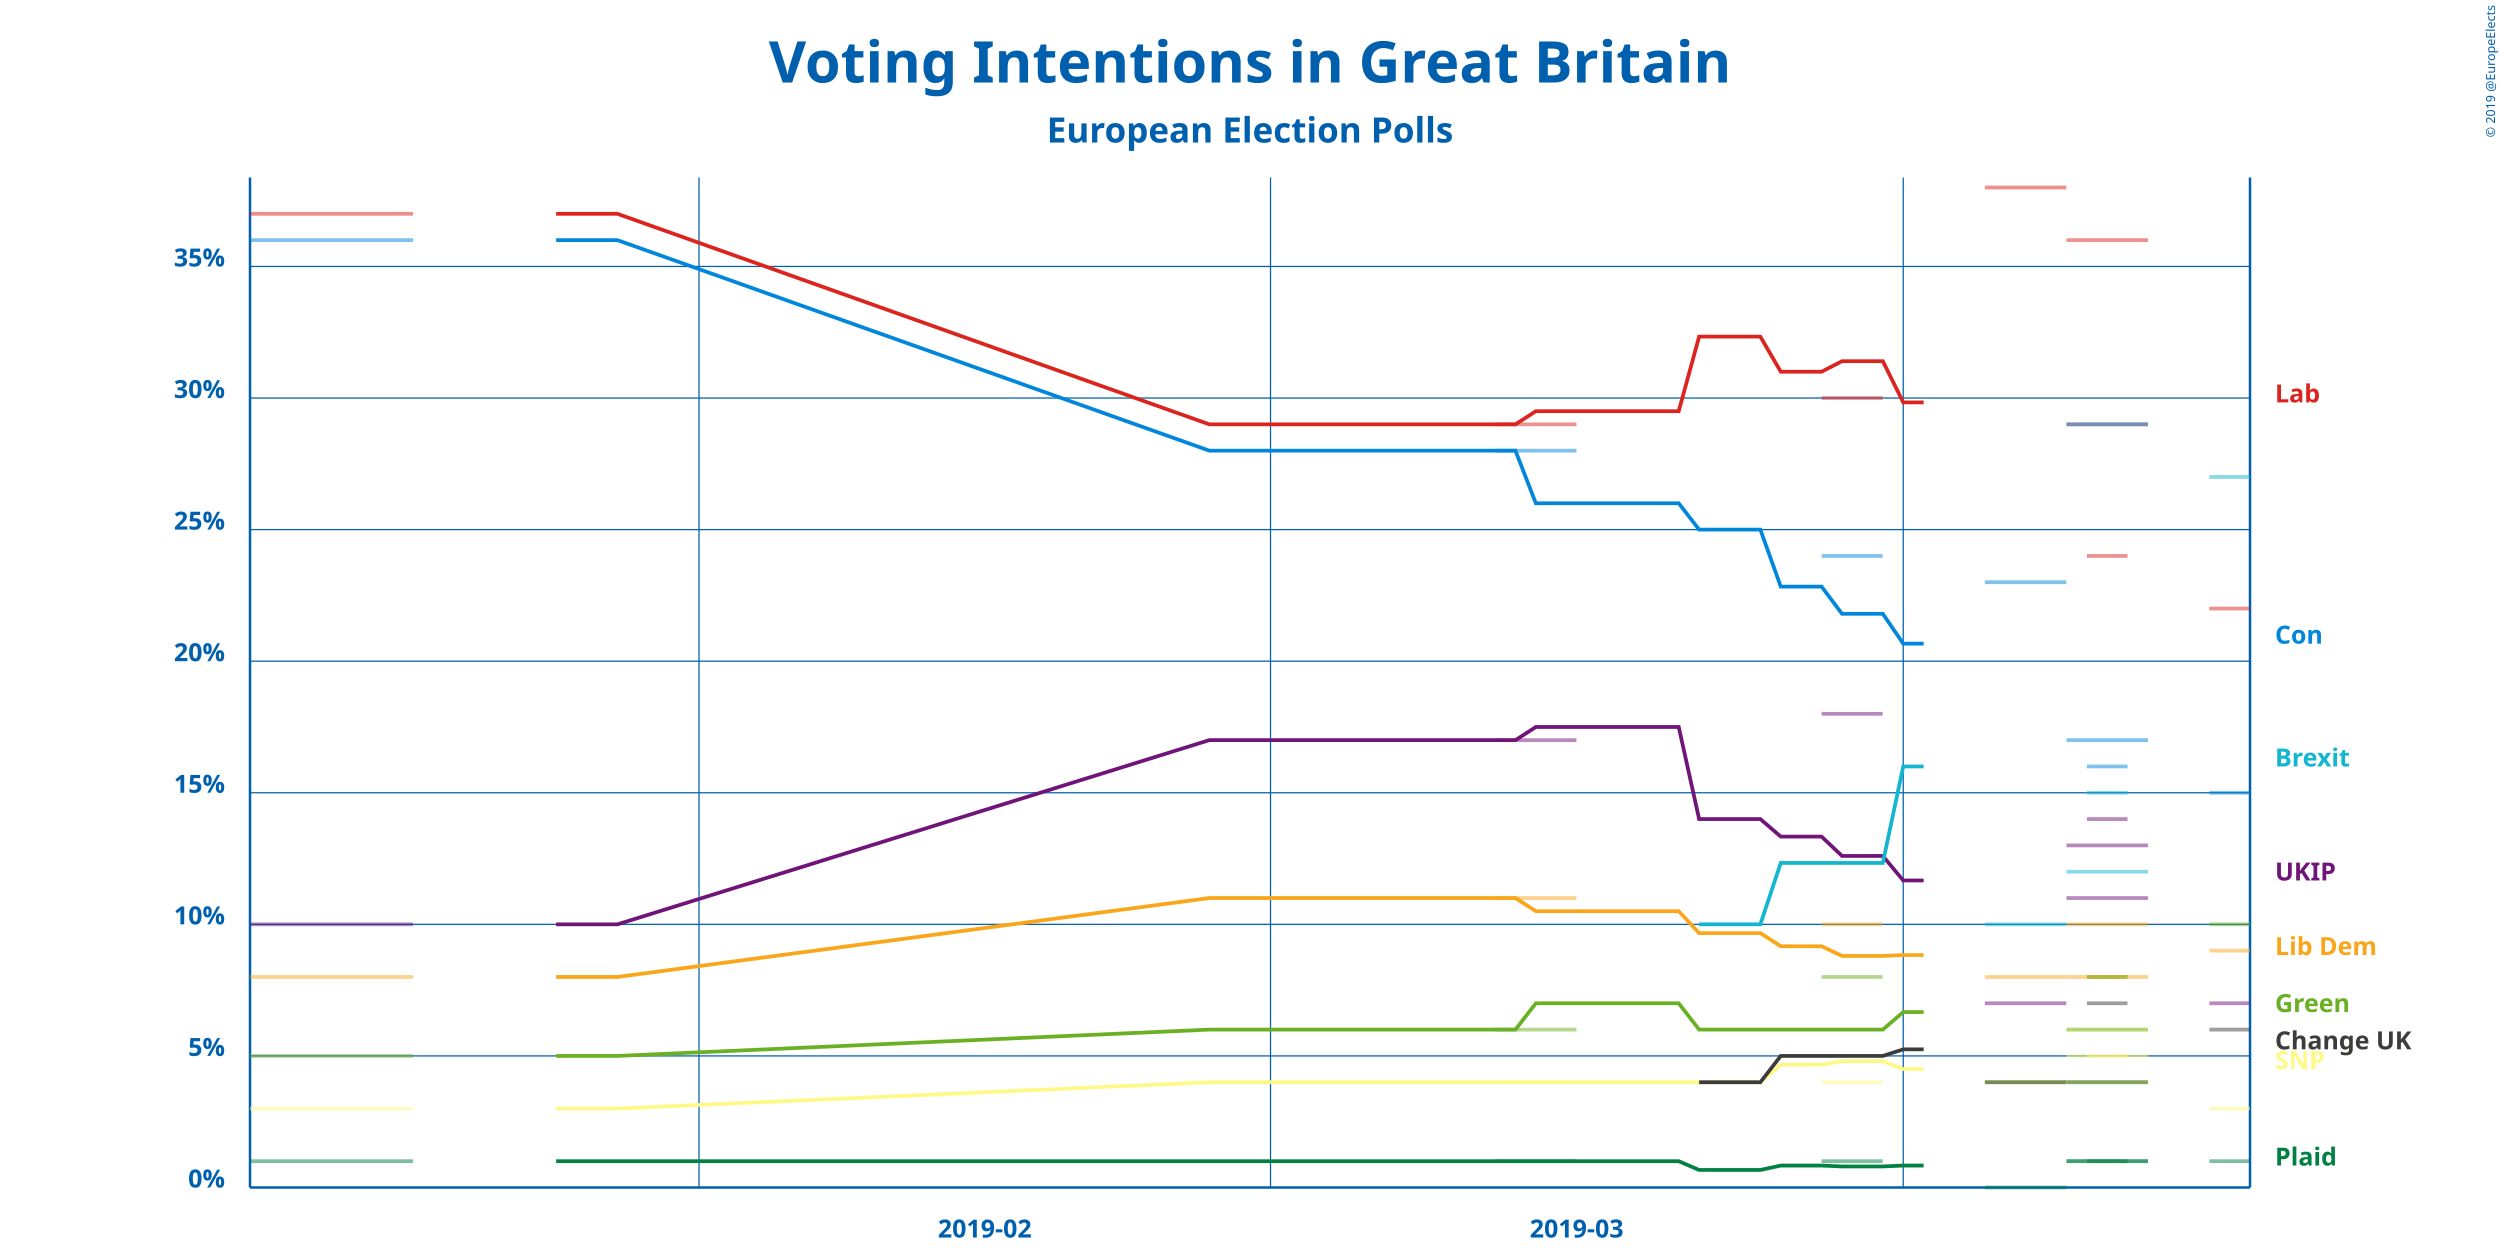
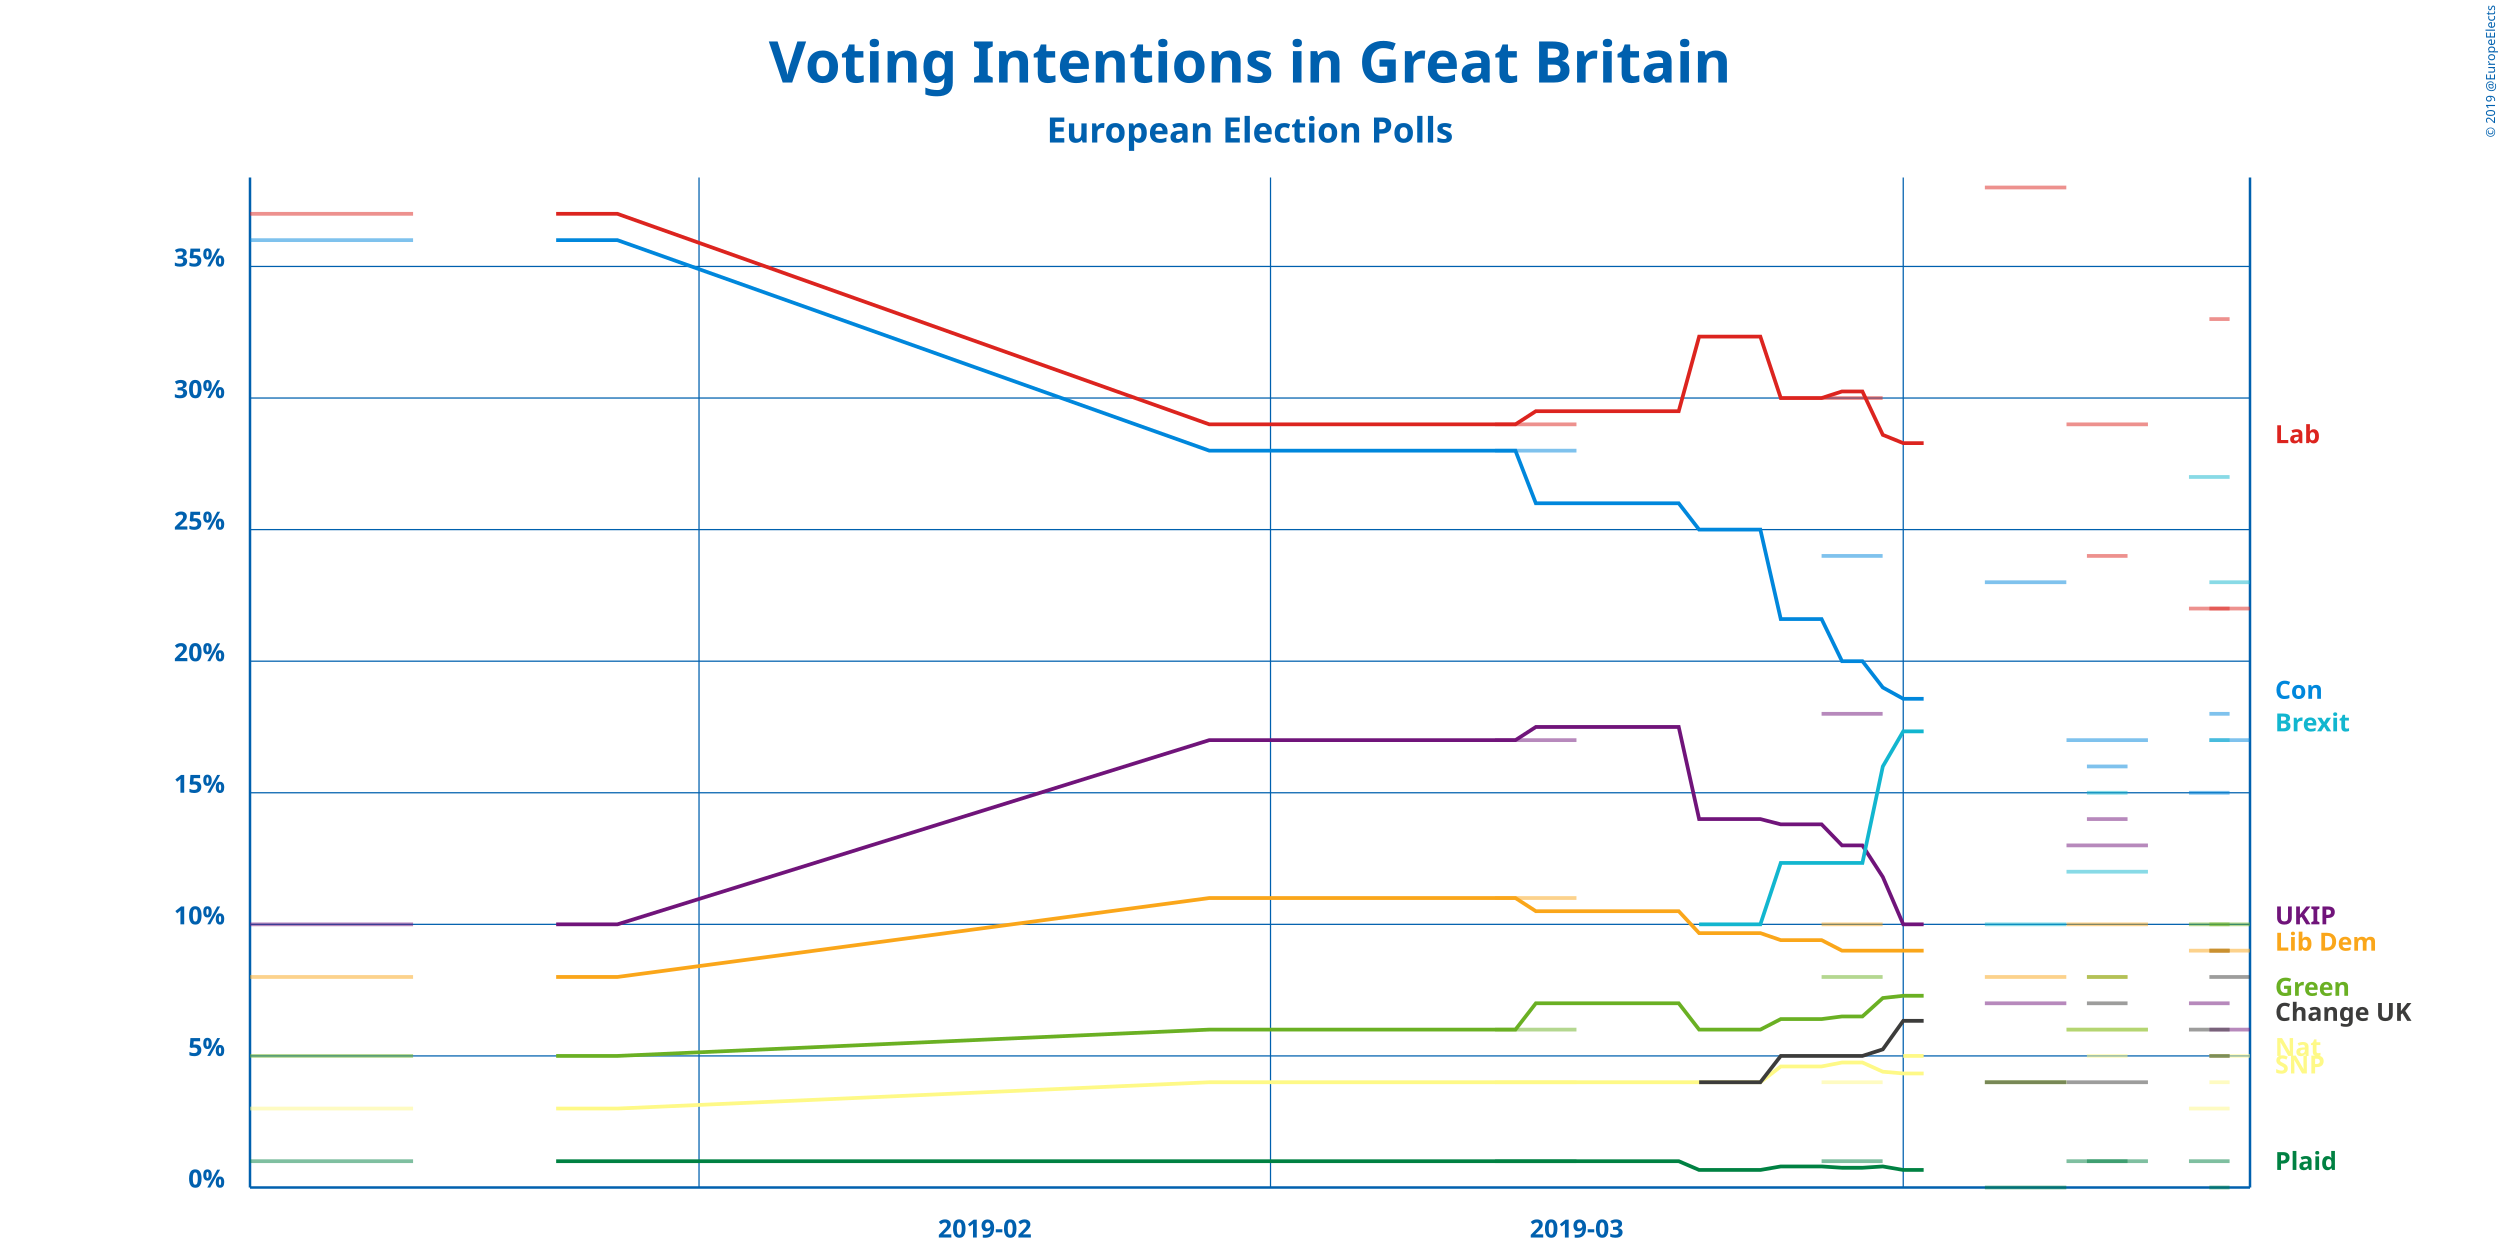
<svg HEIGHT="1000" WIDTH="2000">
  <rect fill="#FFFFFF" height="1000" stroke="none" width="2000" x="0" y="0" />
  <text fill="#0060AE" font-family="'Advent Pro'" font-size="46px" font-style="normal" font-weight="bold" text-align="center" text-anchor="middle" x="1000" y="66">Voting Intentions in Great Britain</text>
  <text fill="#0060AE" font-family="'Advent Pro'" font-size="28px" font-style="normal" font-weight="bold" text-align="center" text-anchor="middle" x="1000" y="114">European Election Polls</text>
  <text fill="#0060AE" font-family="'Advent Pro'" font-size="10px" font-style="normal" font-weight="normal" text-align="center" text-anchor="end" transform="rotate(270)" x="-4" y="1996">© 2019 @EuropeElects</text>
  <g>
    <g>
      <line stroke="#0060AE" stroke-width="2" x1="200.0" x2="1800.0" y1="950.0" y2="950.0" />
      <text fill="#0060AE" font-family="'Advent Pro'" font-size="20px" font-style="normal" font-weight="bold" text-align="center" text-anchor="end" x="180.0" y="950.0">0%</text>
      <line stroke="#0060AE" stroke-width="2" x1="200.0" x2="200.0" y1="950.0" y2="142.0" />
      <line stroke="#0060AE" stroke-width="2" x1="1800.0" x2="1800.0" y1="950.0" y2="142.0" />
      <line stroke="#0060AE" stroke-width="1" x1="559.22" x2="559.22" y1="950.0" y2="142.0" />
      <text fill="#0060AE" font-family="'Advent Pro'" font-size="20px" font-style="normal" font-weight="bold" text-align="center" text-anchor="middle" x="787.815" y="990.0">2019-02</text>
      <line stroke="#0060AE" stroke-width="1" x1="1016.41" x2="1016.41" y1="950.0" y2="142.0" />
      <text fill="#0060AE" font-family="'Advent Pro'" font-size="20px" font-style="normal" font-weight="bold" text-align="center" text-anchor="middle" x="1261.333" y="990.0">2019-03</text>
      <line stroke="#0060AE" stroke-width="1" x1="1522.584" x2="1522.584" y1="950.0" y2="142.0" />
      <line stroke="#0060AE" stroke-width="1" x1="200.0" x2="1800.0" y1="844.737" y2="844.737" />
      <text fill="#0060AE" font-family="'Advent Pro'" font-size="20px" font-style="normal" font-weight="bold" text-align="center" text-anchor="end" x="180.0" y="844.737">5%</text>
      <line stroke="#0060AE" stroke-width="1" x1="200.0" x2="1800.0" y1="739.474" y2="739.474" />
      <text fill="#0060AE" font-family="'Advent Pro'" font-size="20px" font-style="normal" font-weight="bold" text-align="center" text-anchor="end" x="180.0" y="739.474">10%</text>
      <line stroke="#0060AE" stroke-width="1" x1="200.0" x2="1800.0" y1="634.211" y2="634.211" />
      <text fill="#0060AE" font-family="'Advent Pro'" font-size="20px" font-style="normal" font-weight="bold" text-align="center" text-anchor="end" x="180.0" y="634.211">15%</text>
      <line stroke="#0060AE" stroke-width="1" x1="200.0" x2="1800.0" y1="528.947" y2="528.947" />
      <text fill="#0060AE" font-family="'Advent Pro'" font-size="20px" font-style="normal" font-weight="bold" text-align="center" text-anchor="end" x="180.0" y="528.947">20%</text>
      <line stroke="#0060AE" stroke-width="1" x1="200.0" x2="1800.0" y1="423.684" y2="423.684" />
      <text fill="#0060AE" font-family="'Advent Pro'" font-size="20px" font-style="normal" font-weight="bold" text-align="center" text-anchor="end" x="180.0" y="423.684">25%</text>
      <line stroke="#0060AE" stroke-width="1" x1="200.0" x2="1800.0" y1="318.421" y2="318.421" />
      <text fill="#0060AE" font-family="'Advent Pro'" font-size="20px" font-style="normal" font-weight="bold" text-align="center" text-anchor="end" x="180.0" y="318.421">30%</text>
      <line stroke="#0060AE" stroke-width="1" x1="200.0" x2="1800.0" y1="213.158" y2="213.158" />
      <text fill="#0060AE" font-family="'Advent Pro'" font-size="20px" font-style="normal" font-weight="bold" text-align="center" text-anchor="end" x="180.0" y="213.158">35%</text>
    </g>
    <g>
-       <line stroke="#0087DC" stroke-opacity="0.5" stroke-width="3" x1="1767.507" x2="1800.0" y1="634.211" y2="634.211" />
+       <line stroke="#0087DC" stroke-opacity="0.5" stroke-width="3" x1="1767.507" x2="1800.0" y1="592.105" y2="592.105" />
      <line stroke="#DC241F" stroke-opacity="0.5" stroke-width="3" x1="1767.507" x2="1800.0" y1="486.842" y2="486.842" />
      <line stroke="#FAA61A" stroke-opacity="0.5" stroke-width="3" x1="1767.507" x2="1800.0" y1="760.526" y2="760.526" />
-       <line stroke="#FEF987" stroke-opacity="0.5" stroke-width="3" x1="1767.507" x2="1800.0" y1="886.842" y2="886.842" />
-       <line stroke="#008142" stroke-opacity="0.5" stroke-width="3" x1="1767.507" x2="1800.0" y1="928.947" y2="928.947" />
-       <line stroke="#70147A" stroke-opacity="0.5" stroke-width="3" x1="1767.507" x2="1800.0" y1="802.632" y2="802.632" />
+       <line stroke="#FEF987" stroke-opacity="0.5" stroke-width="3" x1="1767.507" x2="1800.0" y1="844.737" y2="844.737" />
+       <line stroke="#70147A" stroke-opacity="0.5" stroke-width="3" x1="1767.507" x2="1800.0" y1="823.684" y2="823.684" />
      <line stroke="#6AB023" stroke-opacity="0.5" stroke-width="3" x1="1767.507" x2="1800.0" y1="739.474" y2="739.474" />
-       <line stroke="#12B6CF" stroke-opacity="0.5" stroke-width="3" x1="1767.507" x2="1800.0" y1="381.579" y2="381.579" />
-       <line stroke="#3C3C3B" stroke-opacity="0.5" stroke-width="3" x1="1767.507" x2="1800.0" y1="823.684" y2="823.684" />
-       <line stroke-opacity="0.5" stroke-width="3" x1="1767.507" x2="1800.0" y1="928.947" y2="928.947" />
+       <line stroke="#12B6CF" stroke-opacity="0.5" stroke-width="3" x1="1767.507" x2="1800.0" y1="465.789" y2="465.789" />
+       <line stroke="#3C3C3B" stroke-opacity="0.5" stroke-width="3" x1="1767.507" x2="1800.0" y1="781.579" y2="781.579" />
+       <line stroke-opacity="0.5" stroke-width="3" x1="1767.507" x2="1800.0" y1="950.0" y2="950.0" />
+       <line stroke="#0087DC" stroke-opacity="0.5" stroke-width="3" x1="1767.507" x2="1783.672" y1="571.053" y2="571.053" />
+       <line stroke="#DC241F" stroke-opacity="0.5" stroke-width="3" x1="1767.507" x2="1783.672" y1="255.263" y2="255.263" />
+       <line stroke="#FAA61A" stroke-opacity="0.5" stroke-width="3" x1="1767.507" x2="1783.672" y1="760.526" y2="760.526" />
+       <line stroke="#FEF987" stroke-opacity="0.5" stroke-width="3" x1="1767.507" x2="1783.672" y1="865.789" y2="865.789" />
+       <line stroke="#008142" stroke-opacity="0.5" stroke-width="3" x1="1767.507" x2="1783.672" y1="950.0" y2="950.0" />
+       <line stroke="#70147A" stroke-opacity="0.5" stroke-width="3" x1="1767.507" x2="1783.672" y1="844.737" y2="844.737" />
+       <line stroke="#6AB023" stroke-opacity="0.5" stroke-width="3" x1="1767.507" x2="1783.672" y1="844.737" y2="844.737" />
+       <line stroke="#12B6CF" stroke-opacity="0.5" stroke-width="3" x1="1767.507" x2="1783.672" y1="592.105" y2="592.105" />
+       <line stroke="#3C3C3B" stroke-opacity="0.5" stroke-width="3" x1="1767.507" x2="1783.672" y1="760.526" y2="760.526" />
+       <line stroke-opacity="0.5" stroke-width="3" x1="1767.507" x2="1783.672" y1="950.0" y2="950.0" />
+       <line stroke="#0087DC" stroke-opacity="0.5" stroke-width="3" x1="1751.179" x2="1783.672" y1="634.211" y2="634.211" />
+       <line stroke="#DC241F" stroke-opacity="0.5" stroke-width="3" x1="1751.179" x2="1783.672" y1="486.842" y2="486.842" />
+       <line stroke="#FAA61A" stroke-opacity="0.5" stroke-width="3" x1="1751.179" x2="1783.672" y1="760.526" y2="760.526" />
+       <line stroke="#FEF987" stroke-opacity="0.5" stroke-width="3" x1="1751.179" x2="1783.672" y1="886.842" y2="886.842" />
+       <line stroke="#008142" stroke-opacity="0.5" stroke-width="3" x1="1751.179" x2="1783.672" y1="928.947" y2="928.947" />
+       <line stroke="#70147A" stroke-opacity="0.5" stroke-width="3" x1="1751.179" x2="1783.672" y1="802.632" y2="802.632" />
+       <line stroke="#6AB023" stroke-opacity="0.5" stroke-width="3" x1="1751.179" x2="1783.672" y1="739.474" y2="739.474" />
+       <line stroke="#12B6CF" stroke-opacity="0.5" stroke-width="3" x1="1751.179" x2="1783.672" y1="381.579" y2="381.579" />
+       <line stroke="#3C3C3B" stroke-opacity="0.5" stroke-width="3" x1="1751.179" x2="1783.672" y1="823.684" y2="823.684" />
+       <line stroke-opacity="0.5" stroke-width="3" x1="1751.179" x2="1783.672" y1="928.947" y2="928.947" />
      <line stroke="#0087DC" stroke-opacity="0.5" stroke-width="3" x1="1653.21" x2="1718.359" y1="592.105" y2="592.105" />
      <line stroke="#DC241F" stroke-opacity="0.5" stroke-width="3" x1="1653.21" x2="1718.359" y1="339.474" y2="339.474" />
      <line stroke="#FAA61A" stroke-opacity="0.5" stroke-width="3" x1="1653.21" x2="1718.359" y1="739.474" y2="739.474" />
      <line stroke="#FEF987" stroke-opacity="0.5" stroke-width="3" x1="1653.21" x2="1718.359" y1="823.684" y2="823.684" />
      <line stroke="#008142" stroke-opacity="0.5" stroke-width="3" x1="1653.21" x2="1718.359" y1="928.947" y2="928.947" />
      <line stroke="#70147A" stroke-opacity="0.5" stroke-width="3" x1="1653.21" x2="1718.359" y1="676.316" y2="676.316" />
      <line stroke="#6AB023" stroke-opacity="0.5" stroke-width="3" x1="1653.21" x2="1718.359" y1="823.684" y2="823.684" />
      <line stroke="#12B6CF" stroke-opacity="0.5" stroke-width="3" x1="1653.21" x2="1718.359" y1="697.368" y2="697.368" />
      <line stroke="#3C3C3B" stroke-opacity="0.5" stroke-width="3" x1="1653.21" x2="1718.359" y1="865.789" y2="865.789" />
      <line stroke-opacity="0.5" stroke-width="3" x1="1653.21" x2="1718.359" y1="907.895" y2="907.895" />
-       <line stroke="#0087DC" stroke-opacity="0.5" stroke-width="3" x1="1653.21" x2="1718.359" y1="339.474" y2="339.474" />
-       <line stroke="#DC241F" stroke-opacity="0.5" stroke-width="3" x1="1653.21" x2="1718.359" y1="192.105" y2="192.105" />
-       <line stroke="#FAA61A" stroke-opacity="0.5" stroke-width="3" x1="1653.21" x2="1718.359" y1="781.579" y2="781.579" />
-       <line stroke="#FEF987" stroke-opacity="0.5" stroke-width="3" x1="1653.21" x2="1718.359" y1="844.737" y2="844.737" />
-       <line stroke="#008142" stroke-opacity="0.5" stroke-width="3" x1="1653.21" x2="1718.359" y1="928.947" y2="928.947" />
-       <line stroke="#70147A" stroke-opacity="0.5" stroke-width="3" x1="1653.21" x2="1718.359" y1="718.421" y2="718.421" />
-       <line stroke="#6AB023" stroke-opacity="0.5" stroke-width="3" x1="1653.21" x2="1718.359" y1="865.789" y2="865.789" />
-       <line stroke-opacity="0.5" stroke-width="3" x1="1653.21" x2="1718.359" y1="823.684" y2="823.684" />
      <line stroke="#0087DC" stroke-opacity="0.5" stroke-width="3" x1="1669.538" x2="1702.031" y1="613.158" y2="613.158" />
      <line stroke="#DC241F" stroke-opacity="0.5" stroke-width="3" x1="1669.538" x2="1702.031" y1="444.737" y2="444.737" />
      <line stroke="#FAA61A" stroke-opacity="0.5" stroke-width="3" x1="1669.538" x2="1702.031" y1="781.579" y2="781.579" />
      <line stroke="#FEF987" stroke-opacity="0.5" stroke-width="3" x1="1669.538" x2="1702.031" y1="844.737" y2="844.737" />
      <line stroke="#008142" stroke-opacity="0.5" stroke-width="3" x1="1669.538" x2="1702.031" y1="928.947" y2="928.947" />
      <line stroke="#70147A" stroke-opacity="0.5" stroke-width="3" x1="1669.538" x2="1702.031" y1="655.263" y2="655.263" />
      <line stroke="#6AB023" stroke-opacity="0.5" stroke-width="3" x1="1669.538" x2="1702.031" y1="781.579" y2="781.579" />
      <line stroke="#12B6CF" stroke-opacity="0.5" stroke-width="3" x1="1669.538" x2="1702.031" y1="634.211" y2="634.211" />
      <line stroke="#3C3C3B" stroke-opacity="0.5" stroke-width="3" x1="1669.538" x2="1702.031" y1="802.632" y2="802.632" />
      <line stroke-opacity="0.5" stroke-width="3" x1="1669.538" x2="1702.031" y1="928.947" y2="928.947" />
      <line stroke="#0087DC" stroke-opacity="0.5" stroke-width="3" x1="1587.897" x2="1653.046" y1="465.789" y2="465.789" />
      <line stroke="#DC241F" stroke-opacity="0.5" stroke-width="3" x1="1587.897" x2="1653.046" y1="150.0" y2="150.0" />
      <line stroke="#FAA61A" stroke-opacity="0.5" stroke-width="3" x1="1587.897" x2="1653.046" y1="781.579" y2="781.579" />
      <line stroke="#FEF987" stroke-opacity="0.5" stroke-width="3" x1="1587.897" x2="1653.046" y1="865.789" y2="865.789" />
      <line stroke="#008142" stroke-opacity="0.5" stroke-width="3" x1="1587.897" x2="1653.046" y1="950.0" y2="950.0" />
      <line stroke="#70147A" stroke-opacity="0.5" stroke-width="3" x1="1587.897" x2="1653.046" y1="802.632" y2="802.632" />
      <line stroke="#6AB023" stroke-opacity="0.5" stroke-width="3" x1="1587.897" x2="1653.046" y1="865.789" y2="865.789" />
      <line stroke="#12B6CF" stroke-opacity="0.5" stroke-width="3" x1="1587.897" x2="1653.046" y1="739.474" y2="739.474" />
      <line stroke="#3C3C3B" stroke-opacity="0.5" stroke-width="3" x1="1587.897" x2="1653.046" y1="865.789" y2="865.789" />
      <line stroke-opacity="0.5" stroke-width="3" x1="1587.897" x2="1653.046" y1="928.947" y2="928.947" />
      <line stroke="#0087DC" stroke-opacity="0.5" stroke-width="3" x1="1457.271" x2="1506.092" y1="444.737" y2="444.737" />
      <line stroke="#DC241F" stroke-opacity="0.5" stroke-width="3" x1="1457.271" x2="1506.092" y1="318.421" y2="318.421" />
      <line stroke="#FAA61A" stroke-opacity="0.5" stroke-width="3" x1="1457.271" x2="1506.092" y1="739.474" y2="739.474" />
      <line stroke="#FEF987" stroke-opacity="0.5" stroke-width="3" x1="1457.271" x2="1506.092" y1="865.789" y2="865.789" />
      <line stroke="#008142" stroke-opacity="0.5" stroke-width="3" x1="1457.271" x2="1506.092" y1="928.947" y2="928.947" />
      <line stroke="#70147A" stroke-opacity="0.5" stroke-width="3" x1="1457.271" x2="1506.092" y1="571.053" y2="571.053" />
      <line stroke="#6AB023" stroke-opacity="0.5" stroke-width="3" x1="1457.271" x2="1506.092" y1="781.579" y2="781.579" />
      <line stroke-opacity="0.5" stroke-width="3" x1="1457.271" x2="1506.092" y1="844.737" y2="844.737" />
      <line stroke="#0087DC" stroke-opacity="0.5" stroke-width="3" x1="1196.02" x2="1261.17" y1="360.526" y2="360.526" />
      <line stroke="#DC241F" stroke-opacity="0.5" stroke-width="3" x1="1196.02" x2="1261.17" y1="339.474" y2="339.474" />
      <line stroke="#FAA61A" stroke-opacity="0.5" stroke-width="3" x1="1196.02" x2="1261.17" y1="718.421" y2="718.421" />
      <line stroke="#FEF987" stroke-opacity="0.5" stroke-width="3" x1="1196.02" x2="1261.17" y1="865.789" y2="865.789" />
      <line stroke="#008142" stroke-opacity="0.5" stroke-width="3" x1="1196.02" x2="1261.17" y1="928.947" y2="928.947" />
      <line stroke="#70147A" stroke-opacity="0.5" stroke-width="3" x1="1196.02" x2="1261.17" y1="592.105" y2="592.105" />
      <line stroke="#6AB023" stroke-opacity="0.5" stroke-width="3" x1="1196.02" x2="1261.17" y1="823.684" y2="823.684" />
      <line stroke-opacity="0.5" stroke-width="3" x1="1196.02" x2="1261.17" y1="844.737" y2="844.737" />
      <line stroke="#0087DC" stroke-opacity="0.5" stroke-width="3" x1="200.0" x2="330.462" y1="192.105" y2="192.105" />
      <line stroke="#DC241F" stroke-opacity="0.5" stroke-width="3" x1="200.0" x2="330.462" y1="171.053" y2="171.053" />
      <line stroke="#FAA61A" stroke-opacity="0.5" stroke-width="3" x1="200.0" x2="330.462" y1="781.579" y2="781.579" />
      <line stroke="#FEF987" stroke-opacity="0.5" stroke-width="3" x1="200.0" x2="330.462" y1="886.842" y2="886.842" />
      <line stroke="#008142" stroke-opacity="0.5" stroke-width="3" x1="200.0" x2="330.462" y1="928.947" y2="928.947" />
      <line stroke="#70147A" stroke-opacity="0.5" stroke-width="3" x1="200.0" x2="330.462" y1="739.474" y2="739.474" />
      <line stroke="#6AB023" stroke-opacity="0.5" stroke-width="3" x1="200.0" x2="330.462" y1="844.737" y2="844.737" />
      <line stroke-opacity="0.5" stroke-width="3" x1="200.0" x2="330.462" y1="950.0" y2="950.0" />
    </g>
    <g>
-       <polyline fill="none" points="444.923,192.105 461.251,192.105 477.579,192.105 493.908,192.105                             967.425,360.526 983.753,360.526 1000.082,360.526 1016.41,360.526 1032.738,360.526 1049.066,360.526 1065.394,360.526 1081.723,360.526 1098.051,360.526 1114.379,360.526 1130.707,360.526 1147.035,360.526 1163.364,360.526 1179.692,360.526 1196.02,360.526 1212.348,360.526 1228.676,402.632 1245.005,402.632 1261.333,402.632 1277.661,402.632 1293.989,402.632 1310.317,402.632 1326.646,402.632 1342.974,402.632 1359.302,423.684 1375.63,423.684 1391.958,423.684 1408.287,423.684 1424.615,469.298 1440.943,469.298 1457.271,469.298 1473.599,491.053 1489.928,491.053 1506.256,491.053 1522.584,514.912 1538.912,514.912" stroke="#0087DC" stroke-width="3" />
-       <text fill="#0087DC" font-family="'Advent Pro'" font-size="20px" font-style="normal" font-weight="bold" text-align="center" text-anchor="start" x="1820.0" y="514.912">Con</text>
-       <polyline fill="none" points="444.923,171.053 461.251,171.053 477.579,171.053 493.908,171.053                             967.425,339.474 983.753,339.474 1000.082,339.474 1016.41,339.474 1032.738,339.474 1049.066,339.474 1065.394,339.474 1081.723,339.474 1098.051,339.474 1114.379,339.474 1130.707,339.474 1147.035,339.474 1163.364,339.474 1179.692,339.474 1196.02,339.474 1212.348,339.474 1228.676,328.947 1245.005,328.947 1261.333,328.947 1277.661,328.947 1293.989,328.947 1310.317,328.947 1326.646,328.947 1342.974,328.947 1359.302,269.298 1375.63,269.298 1391.958,269.298 1408.287,269.298 1424.615,297.368 1440.943,297.368 1457.271,297.368 1473.599,288.947 1489.928,288.947 1506.256,288.947 1522.584,321.93 1538.912,321.93" stroke="#DC241F" stroke-width="3" />
-       <text fill="#DC241F" font-family="'Advent Pro'" font-size="20px" font-style="normal" font-weight="bold" text-align="center" text-anchor="start" x="1820.0" y="321.93">Lab</text>
-       <polyline fill="none" points="444.923,781.579 461.251,781.579 477.579,781.579 493.908,781.579                             967.425,718.421 983.753,718.421 1000.082,718.421 1016.41,718.421 1032.738,718.421 1049.066,718.421 1065.394,718.421 1081.723,718.421 1098.051,718.421 1114.379,718.421 1130.707,718.421 1147.035,718.421 1163.364,718.421 1179.692,718.421 1196.02,718.421 1212.348,718.421 1228.676,728.947 1245.005,728.947 1261.333,728.947 1277.661,728.947 1293.989,728.947 1310.317,728.947 1326.646,728.947 1342.974,728.947 1359.302,746.491 1375.63,746.491 1391.958,746.491 1408.287,746.491 1424.615,757.018 1440.943,757.018 1457.271,757.018 1473.599,764.737 1489.928,764.737 1506.256,764.737 1522.584,764.035 1538.912,764.035" stroke="#FAA61A" stroke-width="3" />
-       <text fill="#FAA61A" font-family="'Advent Pro'" font-size="20px" font-style="normal" font-weight="bold" text-align="center" text-anchor="start" x="1820.0" y="764.035">Lib Dem</text>
-       <polyline fill="none" points="444.923,886.842 461.251,886.842 477.579,886.842 493.908,886.842                             967.425,865.789 983.753,865.789 1000.082,865.789 1016.41,865.789 1032.738,865.789 1049.066,865.789 1065.394,865.789 1081.723,865.789 1098.051,865.789 1114.379,865.789 1130.707,865.789 1147.035,865.789 1163.364,865.789 1179.692,865.789 1196.02,865.789 1212.348,865.789 1228.676,865.789 1245.005,865.789 1261.333,865.789 1277.661,865.789 1293.989,865.789 1310.317,865.789 1326.646,865.789 1342.974,865.789 1359.302,865.789 1375.63,865.789 1391.958,865.789 1408.287,865.789 1424.615,851.754 1440.943,851.754 1457.271,851.754 1473.599,848.947 1489.928,848.947 1506.256,848.947 1522.584,855.263 1538.912,855.263" stroke="#FEF987" stroke-width="3" />
-       <text fill="#FEF987" font-family="'Advent Pro'" font-size="20px" font-style="normal" font-weight="bold" text-align="center" text-anchor="start" x="1820.0" y="855.263">SNP</text>
-       <polyline fill="none" points="444.923,928.947 461.251,928.947 477.579,928.947 493.908,928.947                             967.425,928.947 983.753,928.947 1000.082,928.947 1016.41,928.947 1032.738,928.947 1049.066,928.947 1065.394,928.947 1081.723,928.947 1098.051,928.947 1114.379,928.947 1130.707,928.947 1147.035,928.947 1163.364,928.947 1179.692,928.947 1196.02,928.947 1212.348,928.947 1228.676,928.947 1245.005,928.947 1261.333,928.947 1277.661,928.947 1293.989,928.947 1310.317,928.947 1326.646,928.947 1342.974,928.947 1359.302,935.965 1375.63,935.965 1391.958,935.965 1408.287,935.965 1424.615,932.456 1440.943,932.456 1457.271,932.456 1473.599,933.158 1489.928,933.158 1506.256,933.158 1522.584,932.456 1538.912,932.456" stroke="#008142" stroke-width="3" />
-       <text fill="#008142" font-family="'Advent Pro'" font-size="20px" font-style="normal" font-weight="bold" text-align="center" text-anchor="start" x="1820.0" y="932.456">Plaid</text>
-       <polyline fill="none" points="444.923,739.474 461.251,739.474 477.579,739.474 493.908,739.474                             967.425,592.105 983.753,592.105 1000.082,592.105 1016.41,592.105 1032.738,592.105 1049.066,592.105 1065.394,592.105 1081.723,592.105 1098.051,592.105 1114.379,592.105 1130.707,592.105 1147.035,592.105 1163.364,592.105 1179.692,592.105 1196.02,592.105 1212.348,592.105 1228.676,581.579 1245.005,581.579 1261.333,581.579 1277.661,581.579 1293.989,581.579 1310.317,581.579 1326.646,581.579 1342.974,581.579 1359.302,655.263 1375.63,655.263 1391.958,655.263 1408.287,655.263 1424.615,669.298 1440.943,669.298 1457.271,669.298 1473.599,684.737 1489.928,684.737 1506.256,684.737 1522.584,704.386 1538.912,704.386" stroke="#70147A" stroke-width="3" />
-       <text fill="#70147A" font-family="'Advent Pro'" font-size="20px" font-style="normal" font-weight="bold" text-align="center" text-anchor="start" x="1820.0" y="704.386">UKIP</text>
-       <polyline fill="none" points="444.923,844.737 461.251,844.737 477.579,844.737 493.908,844.737                             967.425,823.684 983.753,823.684 1000.082,823.684 1016.41,823.684 1032.738,823.684 1049.066,823.684 1065.394,823.684 1081.723,823.684 1098.051,823.684 1114.379,823.684 1130.707,823.684 1147.035,823.684 1163.364,823.684 1179.692,823.684 1196.02,823.684 1212.348,823.684 1228.676,802.632 1245.005,802.632 1261.333,802.632 1277.661,802.632 1293.989,802.632 1310.317,802.632 1326.646,802.632 1342.974,802.632 1359.302,823.684 1375.63,823.684 1391.958,823.684 1408.287,823.684 1424.615,823.684 1440.943,823.684 1457.271,823.684 1473.599,823.684 1489.928,823.684 1506.256,823.684 1522.584,809.649 1538.912,809.649" stroke="#6AB023" stroke-width="3" />
-       <text fill="#6AB023" font-family="'Advent Pro'" font-size="20px" font-style="normal" font-weight="bold" text-align="center" text-anchor="start" x="1820.0" y="809.649">Green</text>
-       <polyline fill="none" points="                                                        1359.302,739.474 1375.63,739.474 1391.958,739.474 1408.287,739.474 1424.615,690.351 1440.943,690.351 1457.271,690.351 1473.599,690.351 1489.928,690.351 1506.256,690.351 1522.584,613.158 1538.912,613.158" stroke="#12B6CF" stroke-width="3" />
-       <text fill="#12B6CF" font-family="'Advent Pro'" font-size="20px" font-style="normal" font-weight="bold" text-align="center" text-anchor="start" x="1820.0" y="613.158">Brexit</text>
-       <polyline fill="none" points="                                                        1359.302,865.789 1375.63,865.789 1391.958,865.789 1408.287,865.789 1424.615,844.737 1440.943,844.737 1457.271,844.737 1473.599,844.737 1489.928,844.737 1506.256,844.737 1522.584,839.474 1538.912,839.474" stroke="#3C3C3B" stroke-width="3" />
-       <text fill="#3C3C3B" font-family="'Advent Pro'" font-size="20px" font-style="normal" font-weight="bold" text-align="center" text-anchor="start" x="1820.0" y="839.474">Change UK</text>
+       <polyline fill="none" points="444.923,192.105 461.251,192.105 477.579,192.105 493.908,192.105                             967.425,360.526 983.753,360.526 1000.082,360.526 1016.41,360.526 1032.738,360.526 1049.066,360.526 1065.394,360.526 1081.723,360.526 1098.051,360.526 1114.379,360.526 1130.707,360.526 1147.035,360.526 1163.364,360.526 1179.692,360.526 1196.02,360.526 1212.348,360.526 1228.676,402.632 1245.005,402.632 1261.333,402.632 1277.661,402.632 1293.989,402.632 1310.317,402.632 1326.646,402.632 1342.974,402.632 1359.302,423.684 1375.63,423.684 1391.958,423.684 1408.287,423.684 1424.615,495.263 1440.943,495.263 1457.271,495.263 1473.599,528.947 1489.928,528.947 1506.256,550.0 1522.584,559.023 1538.912,559.023" stroke="#0087DC" stroke-width="3" />
+       <text fill="#0087DC" font-family="'Advent Pro'" font-size="20px" font-style="normal" font-weight="bold" text-align="center" text-anchor="start" x="1820.0" y="559.023">Con</text>
+       <polyline fill="none" points="444.923,171.053 461.251,171.053 477.579,171.053 493.908,171.053                             967.425,339.474 983.753,339.474 1000.082,339.474 1016.41,339.474 1032.738,339.474 1049.066,339.474 1065.394,339.474 1081.723,339.474 1098.051,339.474 1114.379,339.474 1130.707,339.474 1147.035,339.474 1163.364,339.474 1179.692,339.474 1196.02,339.474 1212.348,339.474 1228.676,328.947 1245.005,328.947 1261.333,328.947 1277.661,328.947 1293.989,328.947 1310.317,328.947 1326.646,328.947 1342.974,328.947 1359.302,269.298 1375.63,269.298 1391.958,269.298 1408.287,269.298 1424.615,318.421 1440.943,318.421 1457.271,318.421 1473.599,313.158 1489.928,313.158 1506.256,347.895 1522.584,354.511 1538.912,354.511" stroke="#DC241F" stroke-width="3" />
+       <text fill="#DC241F" font-family="'Advent Pro'" font-size="20px" font-style="normal" font-weight="bold" text-align="center" text-anchor="start" x="1820.0" y="354.511">Lab</text>
+       <polyline fill="none" points="444.923,781.579 461.251,781.579 477.579,781.579 493.908,781.579                             967.425,718.421 983.753,718.421 1000.082,718.421 1016.41,718.421 1032.738,718.421 1049.066,718.421 1065.394,718.421 1081.723,718.421 1098.051,718.421 1114.379,718.421 1130.707,718.421 1147.035,718.421 1163.364,718.421 1179.692,718.421 1196.02,718.421 1212.348,718.421 1228.676,728.947 1245.005,728.947 1261.333,728.947 1277.661,728.947 1293.989,728.947 1310.317,728.947 1326.646,728.947 1342.974,728.947 1359.302,746.491 1375.63,746.491 1391.958,746.491 1408.287,746.491 1424.615,752.105 1440.943,752.105 1457.271,752.105 1473.599,760.526 1489.928,760.526 1506.256,760.526 1522.584,760.526 1538.912,760.526" stroke="#FAA61A" stroke-width="3" />
+       <text fill="#FAA61A" font-family="'Advent Pro'" font-size="20px" font-style="normal" font-weight="bold" text-align="center" text-anchor="start" x="1820.0" y="760.526">Lib Dem</text>
+       <polyline fill="none" points="444.923,886.842 461.251,886.842 477.579,886.842 493.908,886.842                             967.425,865.789 983.753,865.789 1000.082,865.789 1016.41,865.789 1032.738,865.789 1049.066,865.789 1065.394,865.789 1081.723,865.789 1098.051,865.789 1114.379,865.789 1130.707,865.789 1147.035,865.789 1163.364,865.789 1179.692,865.789 1196.02,865.789 1212.348,865.789 1228.676,865.789 1245.005,865.789 1261.333,865.789 1277.661,865.789 1293.989,865.789 1310.317,865.789 1326.646,865.789 1342.974,865.789 1359.302,865.789 1375.63,865.789 1391.958,865.789 1408.287,865.789 1424.615,853.158 1440.943,853.158 1457.271,853.158 1473.599,850.0 1489.928,850.0 1506.256,857.368 1522.584,858.772 1538.912,858.772" stroke="#FEF987" stroke-width="3" />
+       <text fill="#FEF987" font-family="'Advent Pro'" font-size="20px" font-style="normal" font-weight="bold" text-align="center" text-anchor="start" x="1820.0" y="858.772">SNP</text>
+       <polyline fill="none" points="444.923,928.947 461.251,928.947 477.579,928.947 493.908,928.947                             967.425,928.947 983.753,928.947 1000.082,928.947 1016.41,928.947 1032.738,928.947 1049.066,928.947 1065.394,928.947 1081.723,928.947 1098.051,928.947 1114.379,928.947 1130.707,928.947 1147.035,928.947 1163.364,928.947 1179.692,928.947 1196.02,928.947 1212.348,928.947 1228.676,928.947 1245.005,928.947 1261.333,928.947 1277.661,928.947 1293.989,928.947 1310.317,928.947 1326.646,928.947 1342.974,928.947 1359.302,935.965 1375.63,935.965 1391.958,935.965 1408.287,935.965 1424.615,933.158 1440.943,933.158 1457.271,933.158 1473.599,934.211 1489.928,934.211 1506.256,933.158 1522.584,935.965 1538.912,935.965" stroke="#008142" stroke-width="3" />
+       <text fill="#008142" font-family="'Advent Pro'" font-size="20px" font-style="normal" font-weight="bold" text-align="center" text-anchor="start" x="1820.0" y="935.965">Plaid</text>
+       <polyline fill="none" points="                                                                  1522.584,844.737 1538.912,844.737" stroke="#FEF987" stroke-width="3" />
+       <text fill="#FEF987" font-family="'Advent Pro'" font-size="20px" font-style="normal" font-weight="bold" text-align="center" text-anchor="start" x="1820.0" y="844.737">Nat</text>
+       <polyline fill="none" points="444.923,739.474 461.251,739.474 477.579,739.474 493.908,739.474                             967.425,592.105 983.753,592.105 1000.082,592.105 1016.41,592.105 1032.738,592.105 1049.066,592.105 1065.394,592.105 1081.723,592.105 1098.051,592.105 1114.379,592.105 1130.707,592.105 1147.035,592.105 1163.364,592.105 1179.692,592.105 1196.02,592.105 1212.348,592.105 1228.676,581.579 1245.005,581.579 1261.333,581.579 1277.661,581.579 1293.989,581.579 1310.317,581.579 1326.646,581.579 1342.974,581.579 1359.302,655.263 1375.63,655.263 1391.958,655.263 1408.287,655.263 1424.615,659.474 1440.943,659.474 1457.271,659.474 1473.599,676.316 1489.928,676.316 1506.256,701.579 1522.584,739.474 1538.912,739.474" stroke="#70147A" stroke-width="3" />
+       <text fill="#70147A" font-family="'Advent Pro'" font-size="20px" font-style="normal" font-weight="bold" text-align="center" text-anchor="start" x="1820.0" y="739.474">UKIP</text>
+       <polyline fill="none" points="444.923,844.737 461.251,844.737 477.579,844.737 493.908,844.737                             967.425,823.684 983.753,823.684 1000.082,823.684 1016.41,823.684 1032.738,823.684 1049.066,823.684 1065.394,823.684 1081.723,823.684 1098.051,823.684 1114.379,823.684 1130.707,823.684 1147.035,823.684 1163.364,823.684 1179.692,823.684 1196.02,823.684 1212.348,823.684 1228.676,802.632 1245.005,802.632 1261.333,802.632 1277.661,802.632 1293.989,802.632 1310.317,802.632 1326.646,802.632 1342.974,802.632 1359.302,823.684 1375.63,823.684 1391.958,823.684 1408.287,823.684 1424.615,815.263 1440.943,815.263 1457.271,815.263 1473.599,813.158 1489.928,813.158 1506.256,798.421 1522.584,796.617 1538.912,796.617" stroke="#6AB023" stroke-width="3" />
+       <text fill="#6AB023" font-family="'Advent Pro'" font-size="20px" font-style="normal" font-weight="bold" text-align="center" text-anchor="start" x="1820.0" y="796.617">Green</text>
+       <polyline fill="none" points="                                                        1359.302,739.474 1375.63,739.474 1391.958,739.474 1408.287,739.474 1424.615,690.351 1440.943,690.351 1457.271,690.351 1473.599,690.351 1489.928,690.351 1506.256,613.158 1522.584,585.088 1538.912,585.088" stroke="#12B6CF" stroke-width="3" />
+       <text fill="#12B6CF" font-family="'Advent Pro'" font-size="20px" font-style="normal" font-weight="bold" text-align="center" text-anchor="start" x="1820.0" y="585.088">Brexit</text>
+       <polyline fill="none" points="                                                        1359.302,865.789 1375.63,865.789 1391.958,865.789 1408.287,865.789 1424.615,844.737 1440.943,844.737 1457.271,844.737 1473.599,844.737 1489.928,844.737 1506.256,839.474 1522.584,816.667 1538.912,816.667" stroke="#3C3C3B" stroke-width="3" />
+       <text fill="#3C3C3B" font-family="'Advent Pro'" font-size="20px" font-style="normal" font-weight="bold" text-align="center" text-anchor="start" x="1820.0" y="816.667">Change UK</text>
    </g>
  </g>
</svg>
